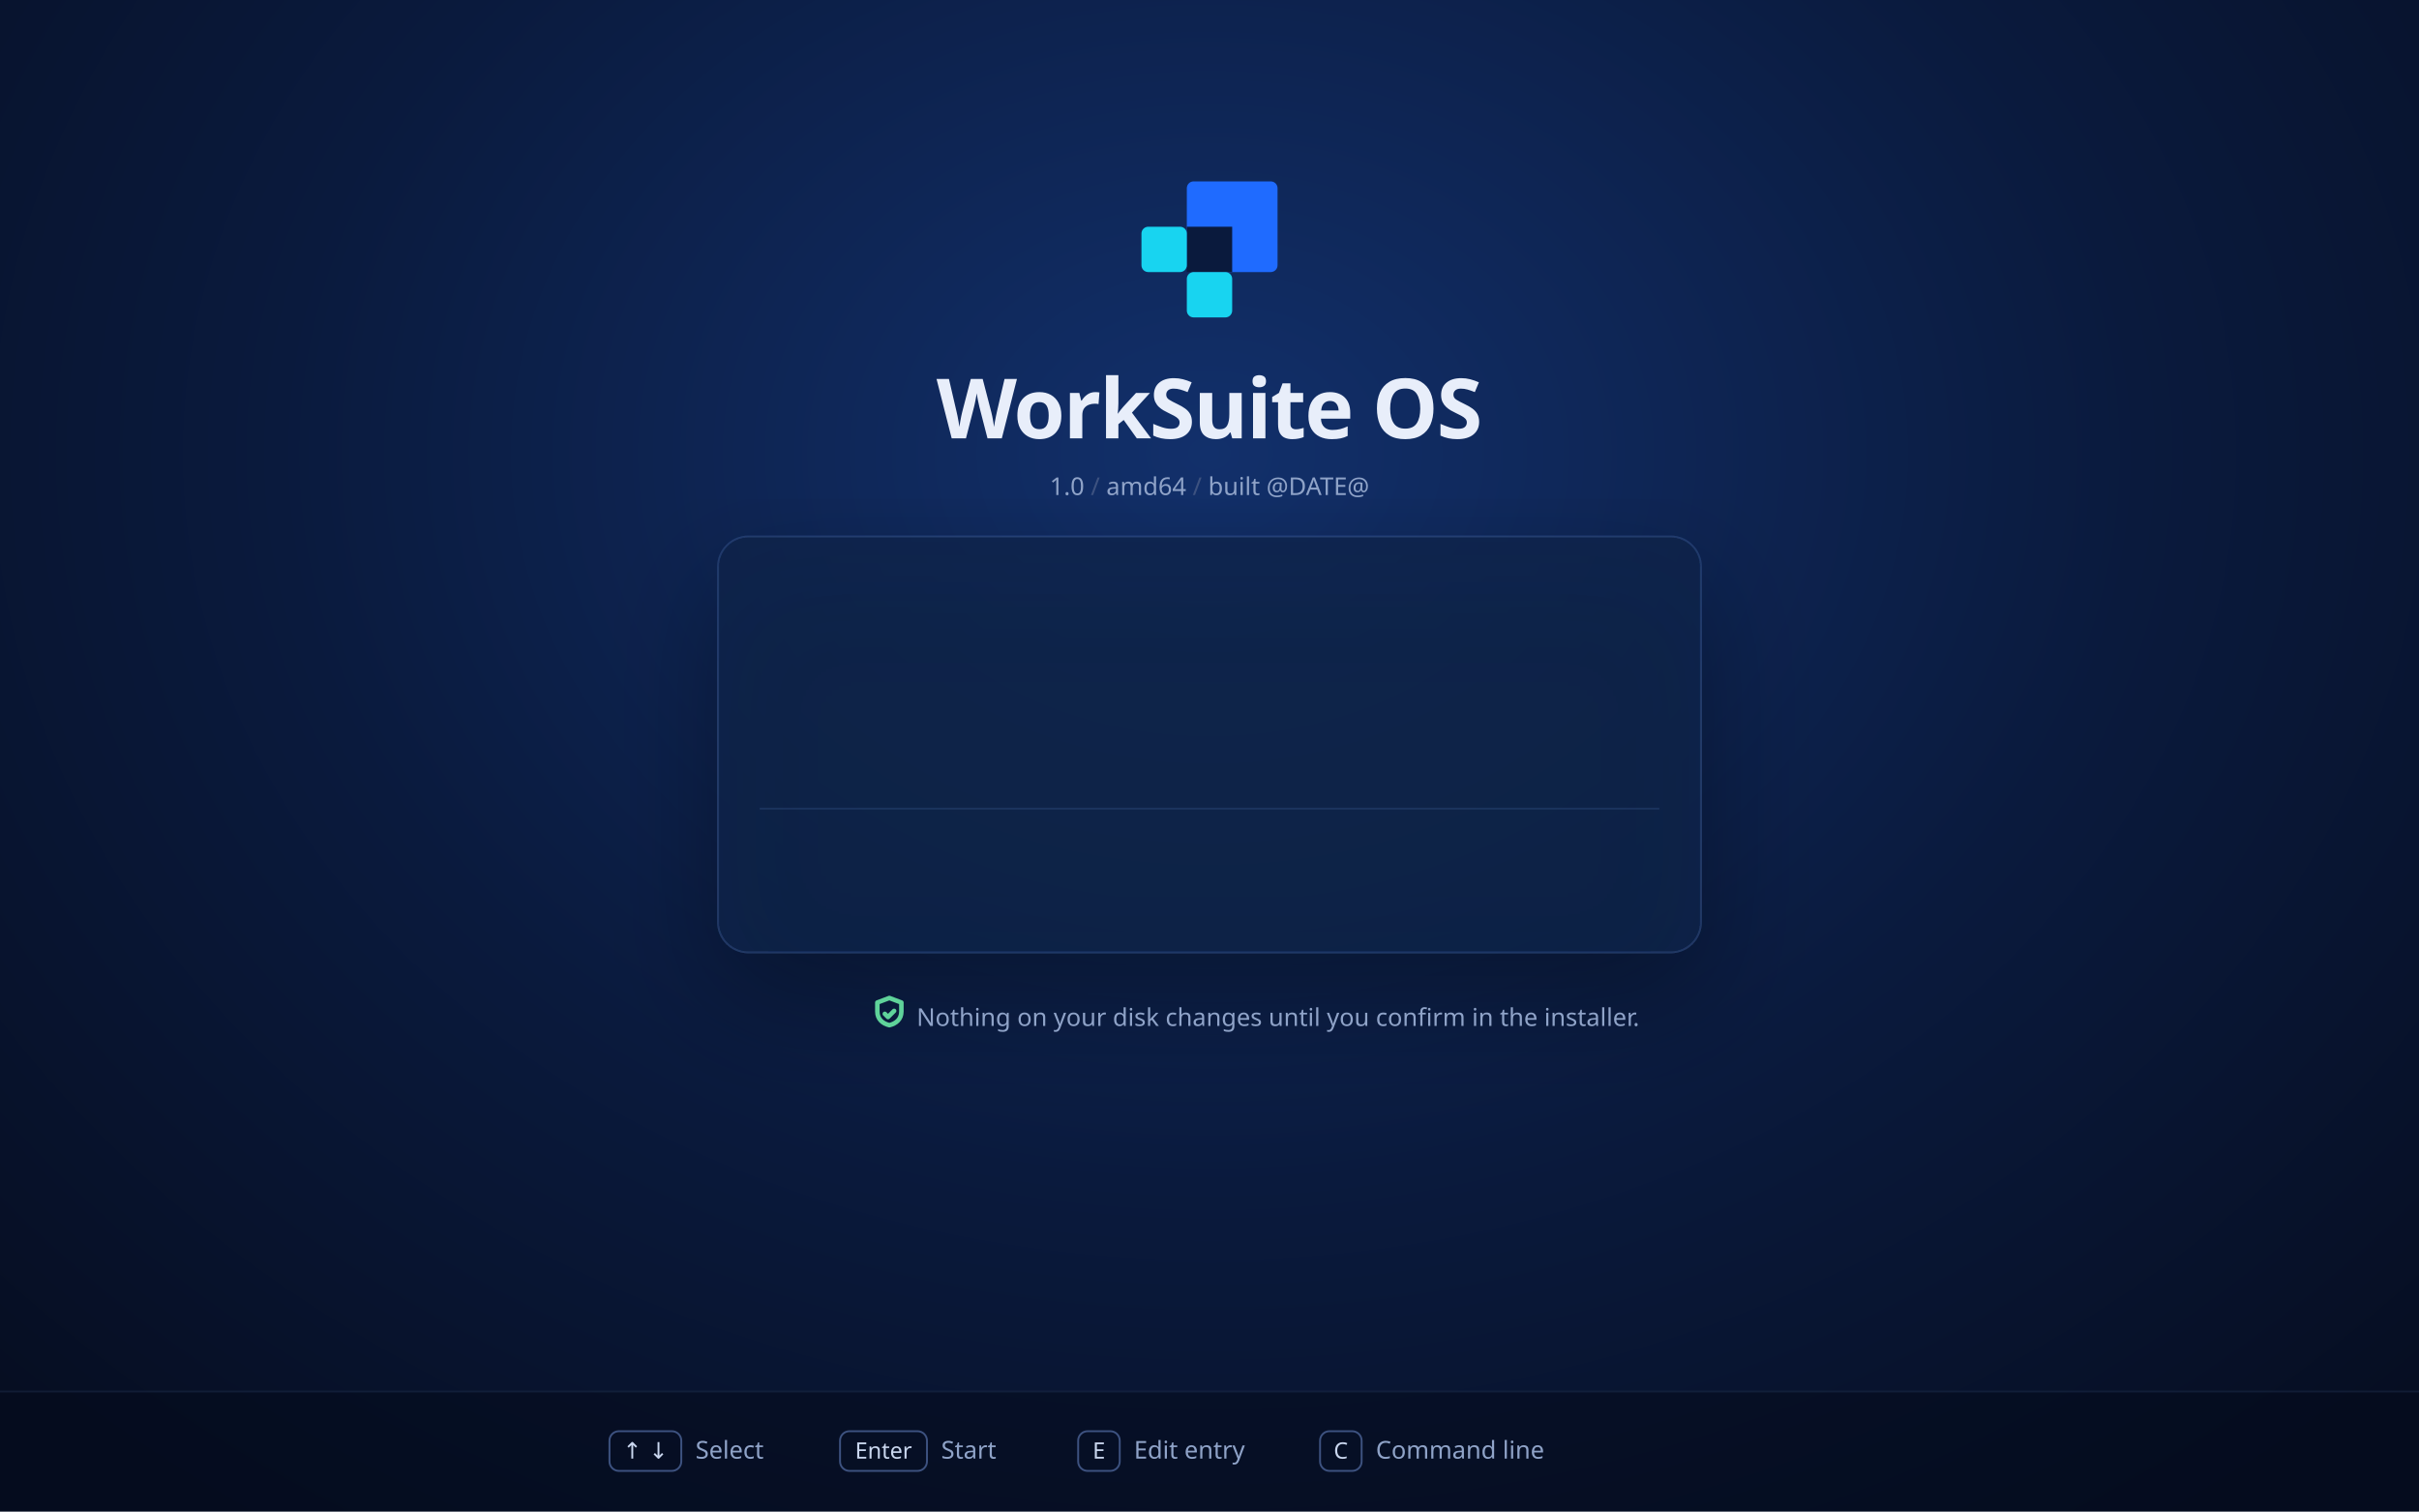
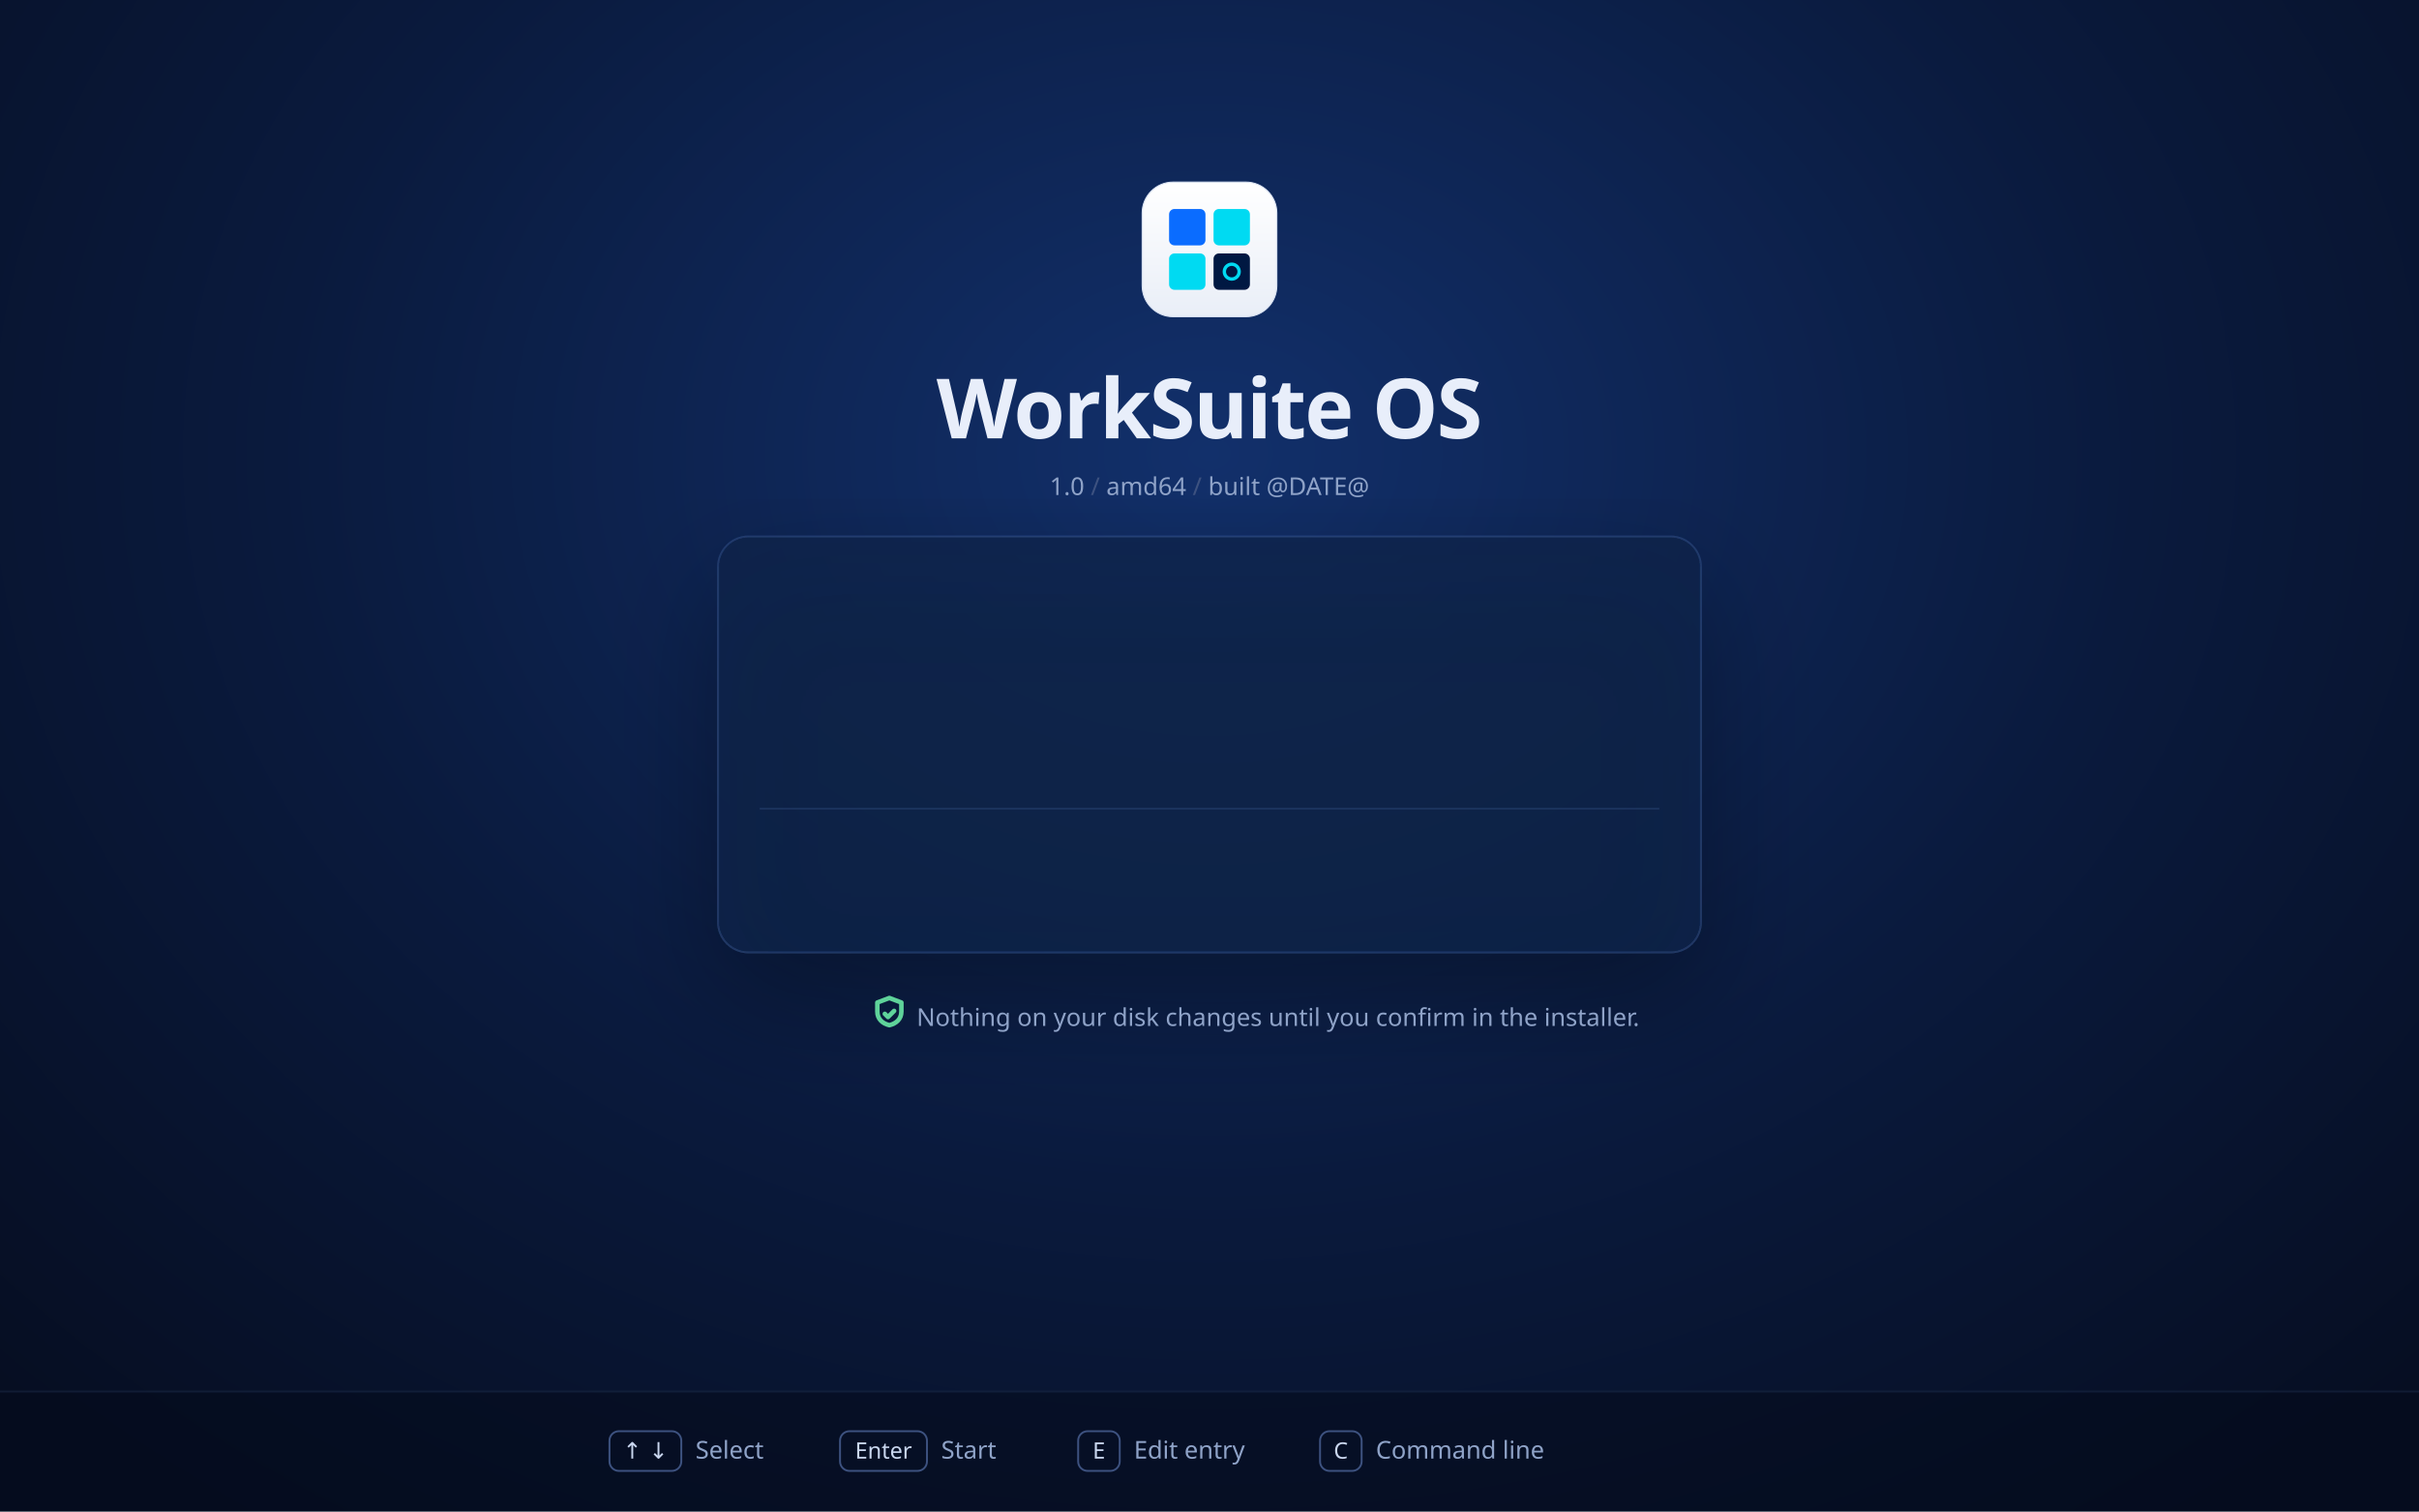
<svg xmlns="http://www.w3.org/2000/svg" width="1280" height="800" viewBox="0 0 1280 800">
  <defs>
    <radialGradient id="bg" cx="640" cy="240" r="896" gradientUnits="userSpaceOnUse" gradientTransform="translate(640 240) scale(1 0.786) translate(-640 -240)">
      <stop offset="0" stop-color="#12306B" />
      <stop offset="0.55" stop-color="#0A1A3D" />
      <stop offset="1" stop-color="#060E22" />
    </radialGradient>
    <filter id="shadow" x="-20%" y="-20%" width="140%" height="160%">
      <feDropShadow dx="0" dy="24" stdDeviation="30" flood-color="#000" flood-opacity="0.45" />
    </filter>
  </defs>
  <rect width="1280" height="800" fill="url(#bg)" />
-   <g transform="translate(604 96) scale(1.2)">
-     <rect x="20" y="0" width="40" height="40" rx="3" fill="#1F6BFF" />
-     <rect x="20" y="20" width="20" height="20" fill="#0A1A3D" />
-     <rect x="0" y="20" width="20" height="20" rx="3" fill="#18D4F0" />
-     <rect x="20" y="40" width="20" height="20" rx="3" fill="#18D4F0" />
-   </g>
+   <svg x="604" y="96" width="72" height="72" viewBox="54 54 404 404">
+     <defs>
+       <linearGradient id="wsmark" x1="0" y1="0" x2="0" y2="1">
+         <stop offset="0" stop-color="#ffffff" />
+         <stop offset="1" stop-color="#e9eef7" />
+       </linearGradient>
+     </defs>
+     <rect x="56" y="56" width="400" height="400" rx="92" fill="url(#wsmark)" stroke="#d9e2f2" stroke-width="3" />
+     <rect x="136" y="136" width="108" height="108" rx="16" fill="#0a6cff" />
+     <rect x="268" y="136" width="108" height="108" rx="16" fill="#00daf2" />
+     <rect x="136" y="268" width="108" height="108" rx="16" fill="#00daf2" />
+     <rect x="268" y="268" width="108" height="108" rx="16" fill="#001842" />
+     <circle cx="322" cy="322" r="22" fill="none" stroke="#00daf2" stroke-width="10" />
+   </svg>
  <text x="640" y="232" text-anchor="middle" font-family="IBM Plex Sans" font-weight="700" font-size="44" letter-spacing="-0.88" fill="#E8EEFA">WorkSuite OS</text>
  <text x="640" y="262" text-anchor="middle" font-family="IBM Plex Mono" font-size="13" fill="#8FA3C8">1.0 <tspan fill="#3D5280">/</tspan> amd64 <tspan fill="#3D5280">/</tspan> built @DATE@</text>
  <rect x="380" y="284" width="520" height="220" rx="16" fill="#0E2048" fill-opacity="0.72" stroke="#7FB2FF" stroke-opacity="0.16" filter="url(#shadow)" />
  <rect x="402" y="427.5" width="476" height="1" fill="#7FB2FF" fill-opacity="0.12" />
  <g transform="translate(461 527)" fill="none" stroke="#5FD39A" stroke-width="2" stroke-linecap="round" stroke-linejoin="round">
    <path d="M8 1l5.3 2v4c0 3.3-2.3 5.3-5.3 6-3-.7-5.3-2.7-5.3-6V3z" transform="scale(1.2)" />
    <path d="M6 8l1.4 1.4 2.7-2.7" transform="scale(1.2)" />
  </g>
  <text x="485" y="543" font-family="IBM Plex Sans" font-size="13" fill="#8FA3C8">Nothing on your disk changes until you confirm in the installer.</text>
  <rect y="736" width="1280" height="64" fill="#040A1A" fill-opacity="0.5" />
  <rect y="736" width="1280" height="1" fill="#7FB2FF" fill-opacity="0.1" />
  <g font-family="IBM Plex Sans" font-size="13" fill="#8FA3C8">
    <rect x="322.5" y="757.5" width="38" height="21" rx="5" fill="none" stroke="#3D5280" />
    <text x="341.5" y="772" text-anchor="middle" font-family="IBM Plex Mono" font-size="12" fill="#C9D6EE">↑ ↓</text>
    <text x="368" y="772">Select</text>
    <rect x="444.5" y="757.5" width="46" height="21" rx="5" fill="none" stroke="#3D5280" />
    <text x="467.5" y="772" text-anchor="middle" font-family="IBM Plex Mono" font-size="12" fill="#C9D6EE">Enter</text>
    <text x="498" y="772">Start</text>
    <rect x="570.5" y="757.5" width="22" height="21" rx="5" fill="none" stroke="#3D5280" />
    <text x="581.5" y="772" text-anchor="middle" font-family="IBM Plex Mono" font-size="12" fill="#C9D6EE">E</text>
    <text x="600" y="772">Edit entry</text>
    <rect x="698.5" y="757.5" width="22" height="21" rx="5" fill="none" stroke="#3D5280" />
    <text x="709.5" y="772" text-anchor="middle" font-family="IBM Plex Mono" font-size="12" fill="#C9D6EE">C</text>
    <text x="728" y="772">Command line</text>
  </g>
</svg>
